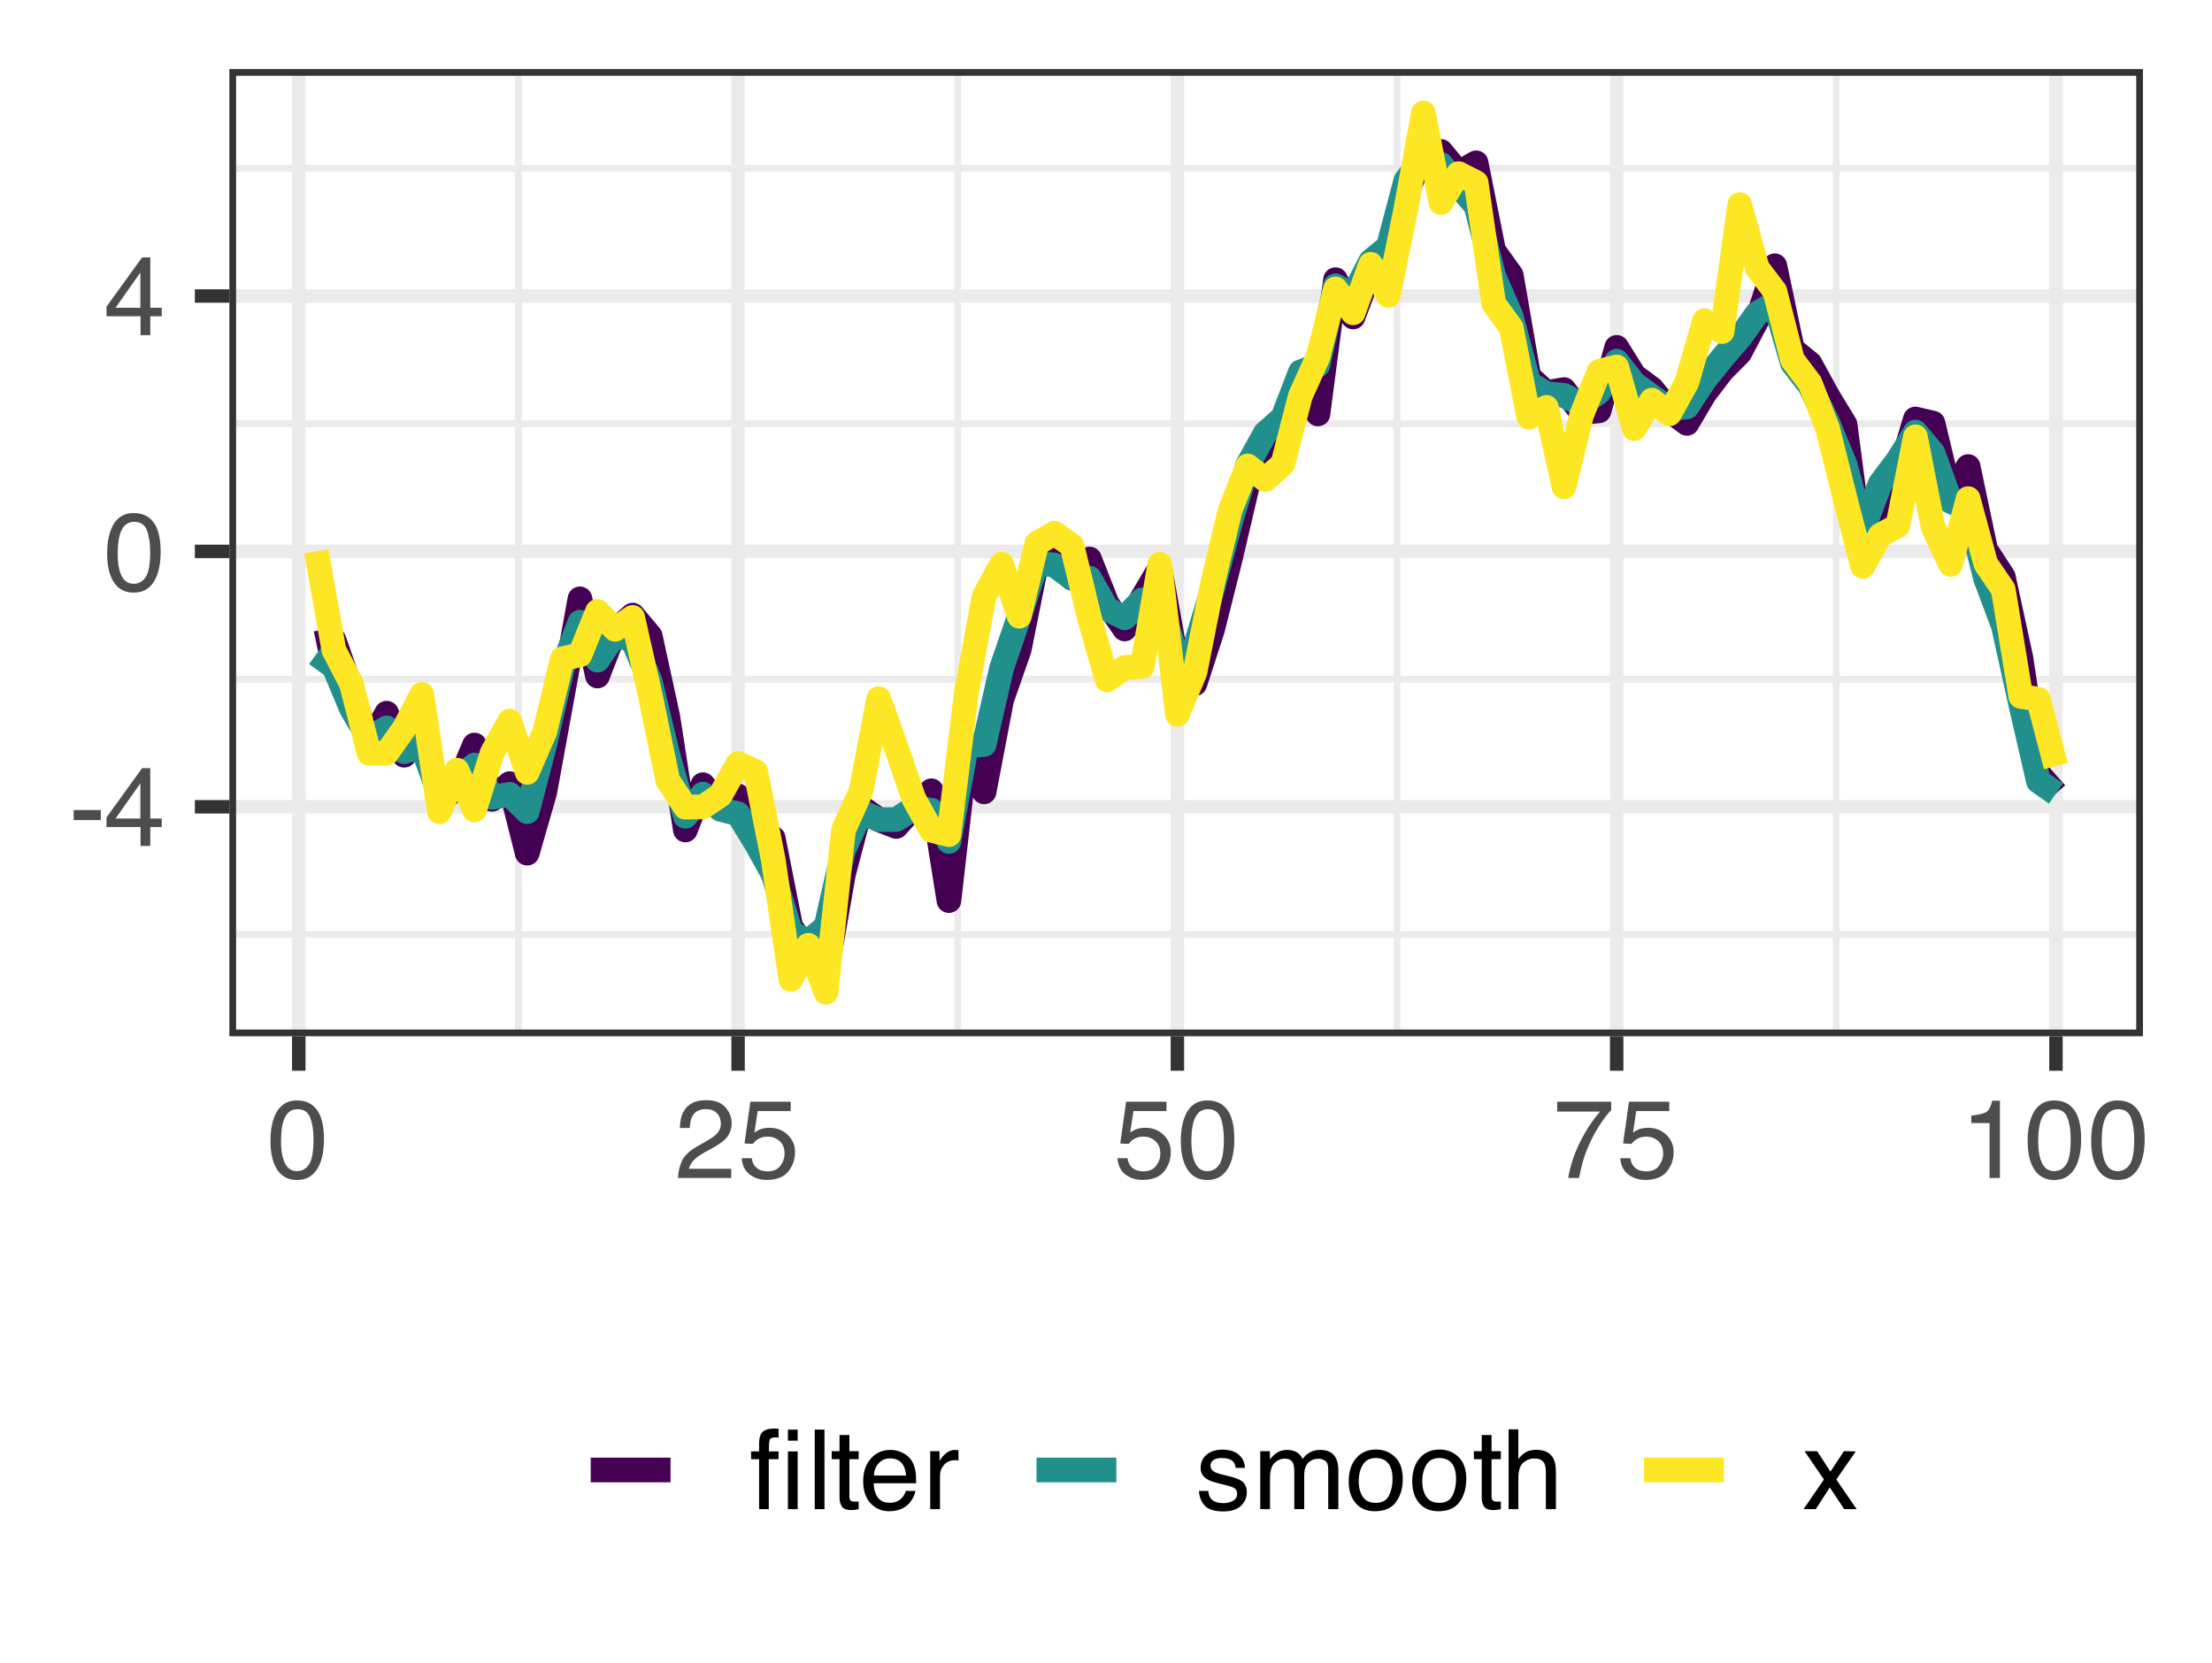
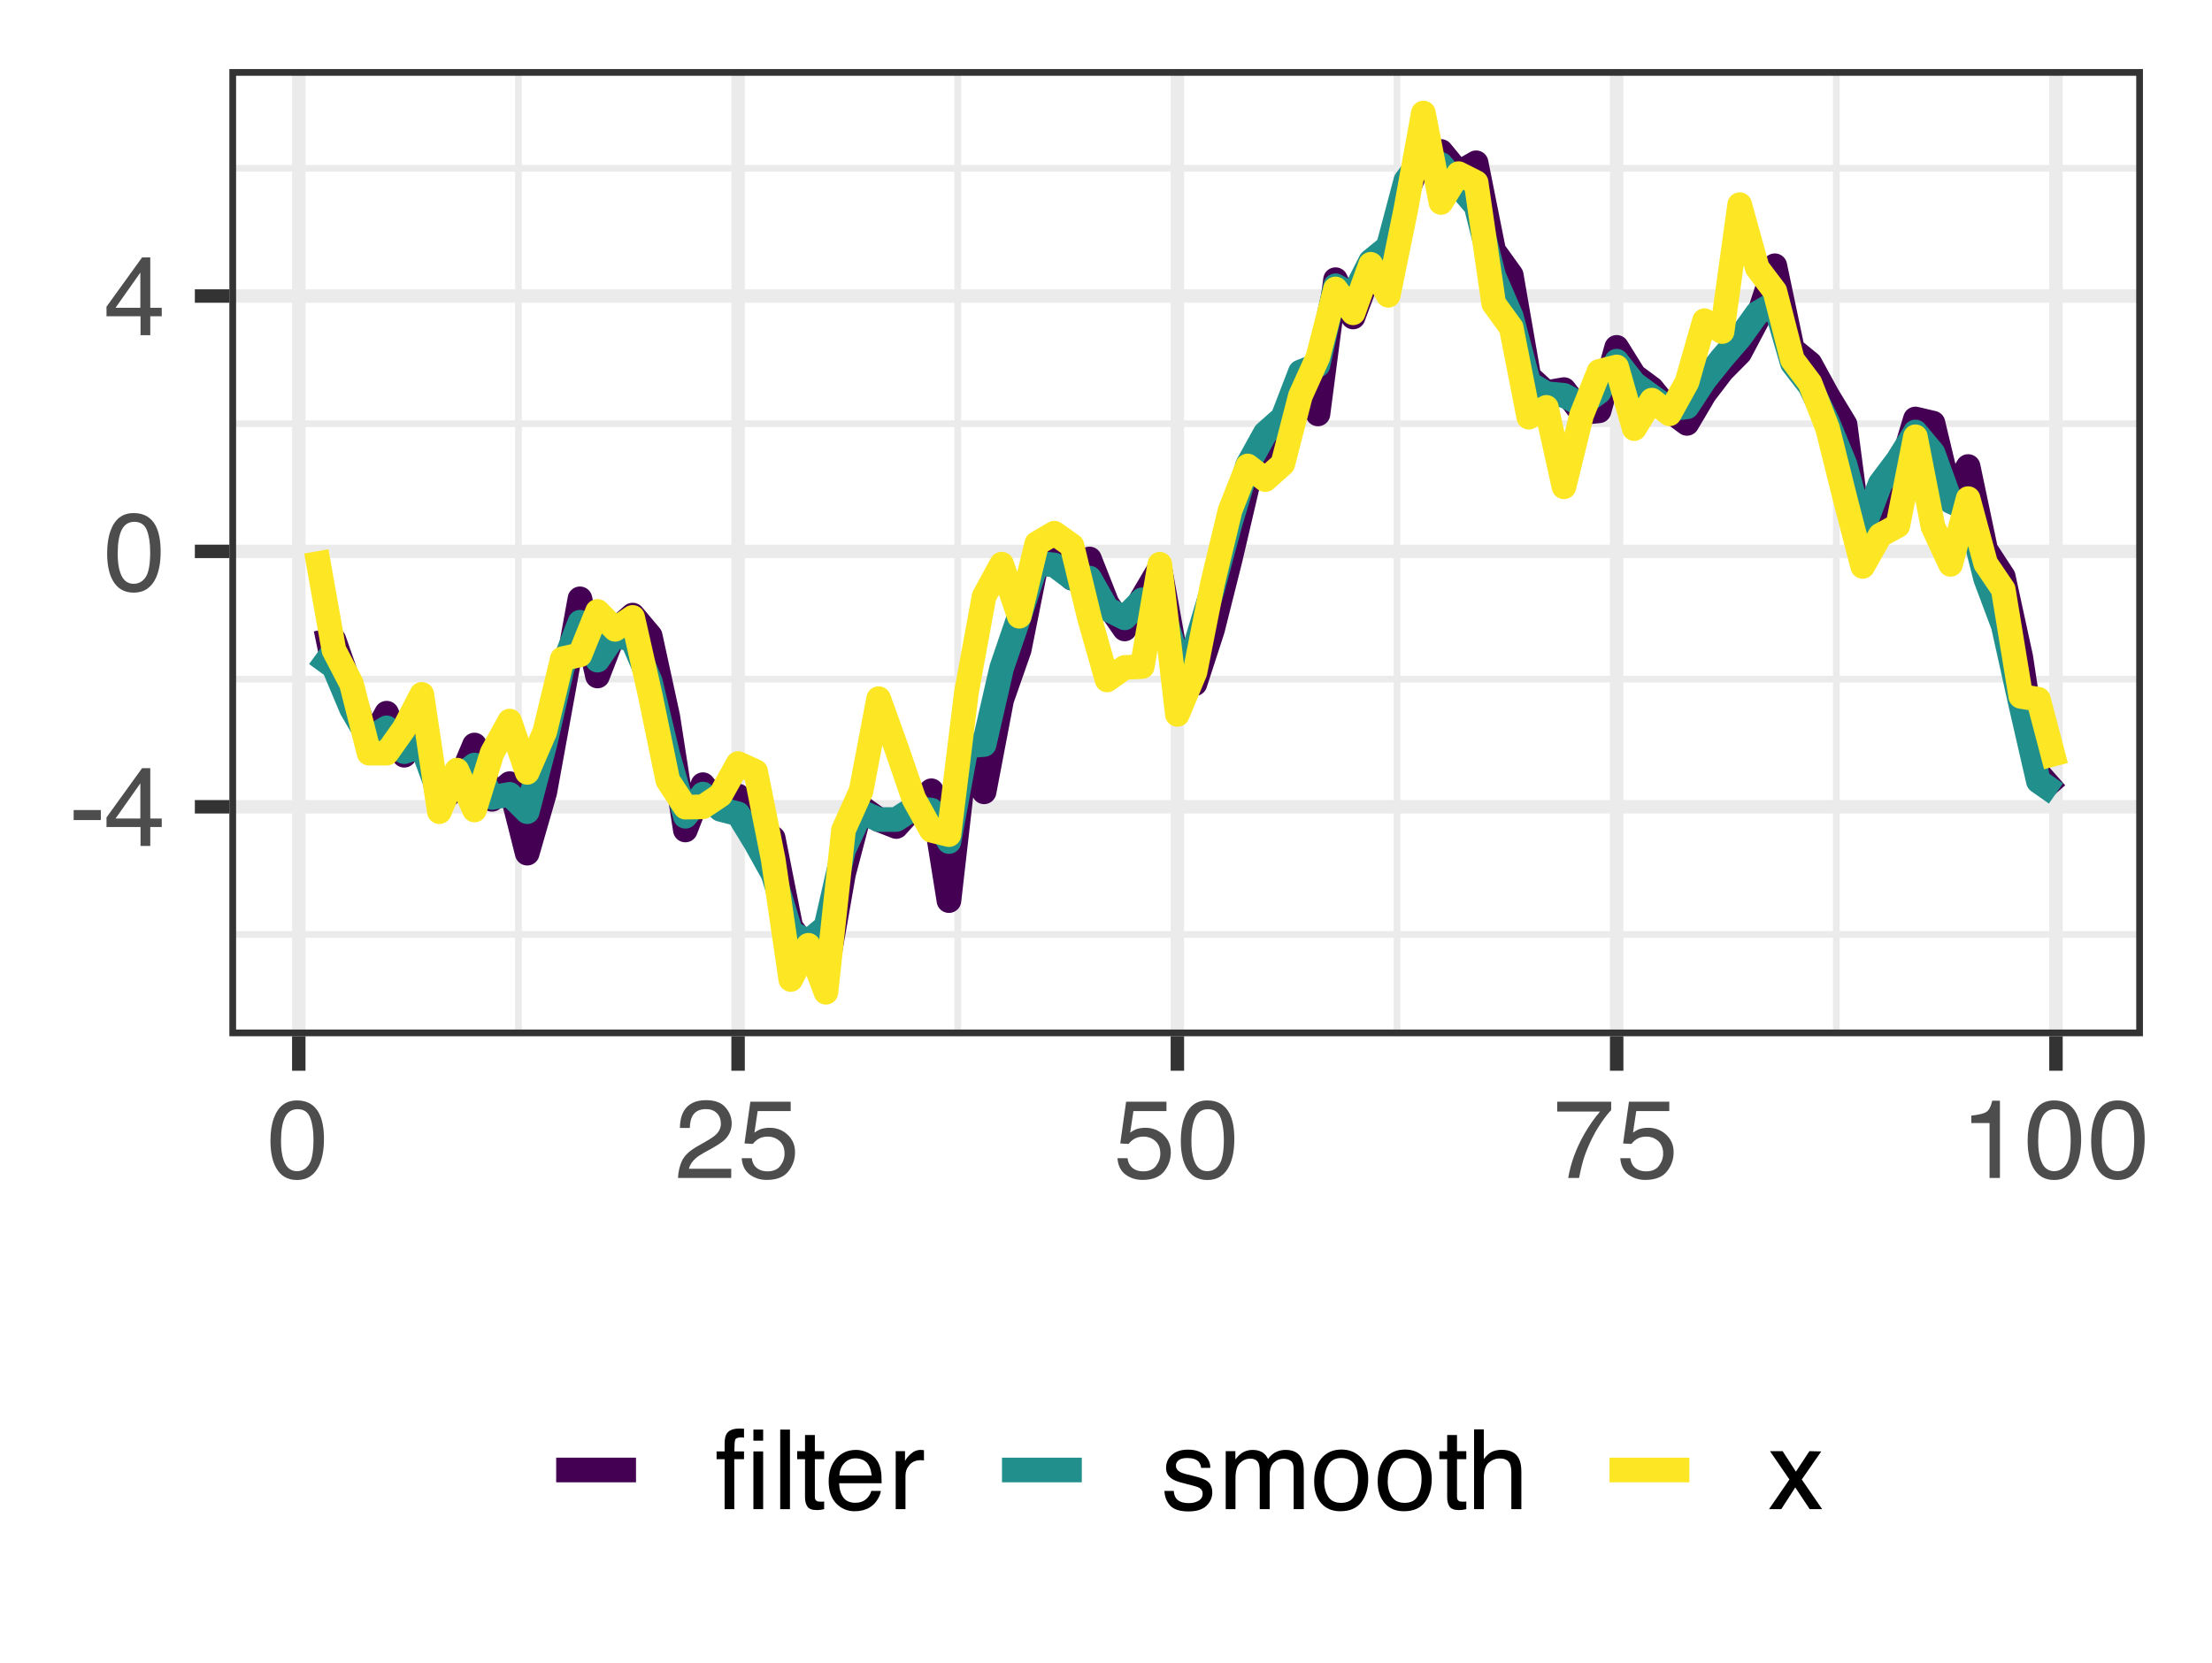
<svg xmlns="http://www.w3.org/2000/svg" xmlns:xlink="http://www.w3.org/1999/xlink" width="383" height="288" viewBox="0 0 383 288">
  <defs>
    <g>
      <g id="glyph-0-0">
        <path d="M 0.625 0 L 0.625 -13.781 L 11.547 -13.781 L 11.547 0 Z M 9.828 -1.719 L 9.828 -12.047 L 2.344 -12.047 L 2.344 -1.719 Z M 9.828 -1.719 " />
      </g>
      <g id="glyph-0-1">
        <path d="M 0.797 -6.219 L 5.5 -6.219 L 5.5 -4.484 L 0.797 -4.484 Z M 0.797 -6.219 " />
      </g>
      <g id="glyph-0-2">
        <path d="M 6.344 -4.75 L 6.344 -10.844 L 2.047 -4.75 Z M 6.375 0 L 6.375 -3.281 L 0.484 -3.281 L 0.484 -4.938 L 6.641 -13.469 L 8.062 -13.469 L 8.062 -4.75 L 10.047 -4.75 L 10.047 -3.281 L 8.062 -3.281 L 8.062 0 Z M 6.375 0 " />
      </g>
      <g id="glyph-0-3">
        <path d="M 5.188 -13.422 C 6.926 -13.422 8.188 -12.707 8.969 -11.281 C 9.562 -10.176 9.859 -8.66 9.859 -6.734 C 9.859 -4.91 9.586 -3.398 9.047 -2.203 C 8.254 -0.492 6.969 0.359 5.188 0.359 C 3.57 0.359 2.367 -0.336 1.578 -1.734 C 0.922 -2.898 0.594 -4.469 0.594 -6.438 C 0.594 -7.969 0.789 -9.281 1.188 -10.375 C 1.926 -12.406 3.258 -13.422 5.188 -13.422 Z M 5.172 -1.172 C 6.047 -1.172 6.742 -1.555 7.266 -2.328 C 7.785 -3.109 8.047 -4.555 8.047 -6.672 C 8.047 -8.191 7.859 -9.441 7.484 -10.422 C 7.109 -11.41 6.379 -11.906 5.297 -11.906 C 4.305 -11.906 3.578 -11.438 3.109 -10.5 C 2.648 -9.57 2.422 -8.195 2.422 -6.375 C 2.422 -5.008 2.57 -3.91 2.875 -3.078 C 3.32 -1.805 4.086 -1.172 5.172 -1.172 Z M 5.172 -1.172 " />
      </g>
      <g id="glyph-0-4">
        <path d="M 0.594 0 C 0.656 -1.156 0.895 -2.16 1.312 -3.016 C 1.727 -3.867 2.539 -4.648 3.75 -5.359 L 5.547 -6.391 C 6.359 -6.859 6.926 -7.258 7.25 -7.594 C 7.758 -8.113 8.016 -8.707 8.016 -9.375 C 8.016 -10.156 7.781 -10.773 7.312 -11.234 C 6.844 -11.691 6.219 -11.922 5.438 -11.922 C 4.281 -11.922 3.477 -11.484 3.031 -10.609 C 2.801 -10.141 2.672 -9.488 2.641 -8.656 L 0.922 -8.656 C 0.941 -9.832 1.16 -10.789 1.578 -11.531 C 2.305 -12.82 3.598 -13.469 5.453 -13.469 C 6.984 -13.469 8.102 -13.051 8.812 -12.219 C 9.531 -11.395 9.891 -10.473 9.891 -9.453 C 9.891 -8.379 9.508 -7.457 8.75 -6.688 C 8.312 -6.25 7.523 -5.711 6.391 -5.078 L 5.109 -4.375 C 4.492 -4.031 4.016 -3.707 3.672 -3.406 C 3.047 -2.863 2.648 -2.258 2.484 -1.594 L 9.812 -1.594 L 9.812 0 Z M 0.594 0 " />
      </g>
      <g id="glyph-0-5">
        <path d="M 2.375 -3.422 C 2.488 -2.461 2.938 -1.797 3.719 -1.422 C 4.113 -1.234 4.57 -1.141 5.094 -1.141 C 6.094 -1.141 6.832 -1.457 7.312 -2.094 C 7.801 -2.738 8.047 -3.445 8.047 -4.219 C 8.047 -5.156 7.758 -5.879 7.188 -6.391 C 6.613 -6.898 5.926 -7.156 5.125 -7.156 C 4.539 -7.156 4.039 -7.039 3.625 -6.812 C 3.219 -6.594 2.863 -6.285 2.562 -5.891 L 1.109 -5.969 L 2.125 -13.203 L 9.109 -13.203 L 9.109 -11.578 L 3.391 -11.578 L 2.828 -7.844 C 3.141 -8.07 3.438 -8.25 3.719 -8.375 C 4.219 -8.582 4.797 -8.688 5.453 -8.688 C 6.68 -8.688 7.723 -8.285 8.578 -7.484 C 9.43 -6.691 9.859 -5.688 9.859 -4.469 C 9.859 -3.195 9.469 -2.078 8.688 -1.109 C 7.906 -0.141 6.656 0.344 4.938 0.344 C 3.844 0.344 2.875 0.035 2.031 -0.578 C 1.188 -1.203 0.719 -2.148 0.625 -3.422 Z M 2.375 -3.422 " />
      </g>
      <g id="glyph-0-6">
        <path d="M 10.047 -13.203 L 10.047 -11.734 C 9.609 -11.316 9.031 -10.586 8.312 -9.547 C 7.602 -8.504 6.973 -7.383 6.422 -6.188 C 5.879 -5.02 5.469 -3.953 5.188 -2.984 C 5 -2.367 4.766 -1.375 4.484 0 L 2.609 0 C 3.035 -2.562 3.973 -5.113 5.422 -7.656 C 6.285 -9.145 7.188 -10.426 8.125 -11.5 L 0.703 -11.5 L 0.703 -13.203 Z M 10.047 -13.203 " />
      </g>
      <g id="glyph-0-7">
        <path d="M 1.844 -9.5 L 1.844 -10.797 C 3.062 -10.922 3.91 -11.117 4.391 -11.391 C 4.867 -11.672 5.227 -12.332 5.469 -13.375 L 6.797 -13.375 L 6.797 0 L 5 0 L 5 -9.5 Z M 1.844 -9.5 " />
      </g>
      <g id="glyph-0-8">
        <path d="M 1.656 -11.578 C 1.688 -12.273 1.812 -12.785 2.031 -13.109 C 2.414 -13.68 3.172 -13.969 4.297 -13.969 C 4.41 -13.969 4.52 -13.961 4.625 -13.953 C 4.738 -13.953 4.867 -13.945 5.016 -13.938 L 5.016 -12.391 C 4.836 -12.41 4.707 -12.422 4.625 -12.422 C 4.551 -12.422 4.484 -12.422 4.422 -12.422 C 3.898 -12.422 3.586 -12.285 3.484 -12.016 C 3.391 -11.754 3.344 -11.082 3.344 -10 L 5.016 -10 L 5.016 -8.656 L 3.328 -8.656 L 3.328 0 L 1.656 0 L 1.656 -8.656 L 0.266 -8.656 L 0.266 -10 L 1.656 -10 Z M 6.641 -11.859 L 6.641 -13.781 L 8.328 -13.781 L 8.328 -11.859 Z M 6.641 -10 L 8.328 -10 L 8.328 0 L 6.641 0 Z M 6.641 -10 " />
      </g>
      <g id="glyph-0-9">
        <path d="M 1.281 -13.781 L 2.969 -13.781 L 2.969 0 L 1.281 0 Z M 1.281 -13.781 " />
      </g>
      <g id="glyph-0-10">
        <path d="M 1.578 -12.844 L 3.281 -12.844 L 3.281 -10.047 L 4.891 -10.047 L 4.891 -8.656 L 3.281 -8.656 L 3.281 -2.109 C 3.281 -1.754 3.398 -1.52 3.641 -1.406 C 3.766 -1.332 3.984 -1.297 4.297 -1.297 C 4.379 -1.297 4.469 -1.297 4.562 -1.297 C 4.656 -1.305 4.766 -1.316 4.891 -1.328 L 4.891 0 C 4.691 0.051 4.488 0.086 4.281 0.109 C 4.07 0.141 3.844 0.156 3.594 0.156 C 2.812 0.156 2.281 -0.039 2 -0.438 C 1.719 -0.844 1.578 -1.367 1.578 -2.016 L 1.578 -8.656 L 0.219 -8.656 L 0.219 -10.047 L 1.578 -10.047 Z M 1.578 -12.844 " />
      </g>
      <g id="glyph-0-11">
        <path d="M 5.422 -10.266 C 6.129 -10.266 6.816 -10.098 7.484 -9.766 C 8.16 -9.43 8.672 -9 9.016 -8.469 C 9.359 -7.957 9.586 -7.363 9.703 -6.688 C 9.797 -6.227 9.844 -5.492 9.844 -4.484 L 2.484 -4.484 C 2.516 -3.461 2.754 -2.645 3.203 -2.031 C 3.648 -1.414 4.348 -1.109 5.297 -1.109 C 6.18 -1.109 6.883 -1.398 7.406 -1.984 C 7.707 -2.316 7.922 -2.707 8.047 -3.156 L 9.703 -3.156 C 9.66 -2.781 9.516 -2.363 9.266 -1.906 C 9.016 -1.457 8.738 -1.094 8.438 -0.812 C 7.926 -0.312 7.289 0.023 6.531 0.203 C 6.125 0.305 5.664 0.359 5.156 0.359 C 3.906 0.359 2.844 -0.094 1.969 -1 C 1.102 -1.914 0.672 -3.191 0.672 -4.828 C 0.672 -6.441 1.109 -7.75 1.984 -8.75 C 2.859 -9.758 4.004 -10.266 5.422 -10.266 Z M 8.109 -5.828 C 8.035 -6.555 7.875 -7.141 7.625 -7.578 C 7.164 -8.391 6.395 -8.797 5.312 -8.797 C 4.539 -8.797 3.891 -8.516 3.359 -7.953 C 2.836 -7.391 2.562 -6.68 2.531 -5.828 Z M 5.266 -10.281 Z M 5.266 -10.281 " />
      </g>
      <g id="glyph-0-12">
        <path d="M 1.281 -10.047 L 2.891 -10.047 L 2.891 -8.312 C 3.016 -8.645 3.332 -9.051 3.844 -9.531 C 4.363 -10.02 4.957 -10.266 5.625 -10.266 C 5.656 -10.266 5.707 -10.258 5.781 -10.25 C 5.852 -10.25 5.984 -10.238 6.172 -10.219 L 6.172 -8.438 C 6.066 -8.457 5.973 -8.469 5.891 -8.469 C 5.805 -8.477 5.711 -8.484 5.609 -8.484 C 4.766 -8.484 4.113 -8.207 3.656 -7.656 C 3.195 -7.113 2.969 -6.488 2.969 -5.781 L 2.969 0 L 1.281 0 Z M 1.281 -10.047 " />
      </g>
      <g id="glyph-0-13">
        <path d="M 2.234 -3.156 C 2.285 -2.594 2.426 -2.16 2.656 -1.859 C 3.082 -1.316 3.82 -1.047 4.875 -1.047 C 5.5 -1.047 6.047 -1.18 6.516 -1.453 C 6.992 -1.723 7.234 -2.141 7.234 -2.703 C 7.234 -3.141 7.047 -3.469 6.672 -3.688 C 6.422 -3.832 5.938 -3.992 5.219 -4.172 L 3.875 -4.516 C 3.02 -4.723 2.391 -4.957 1.984 -5.219 C 1.266 -5.676 0.906 -6.305 0.906 -7.109 C 0.906 -8.066 1.242 -8.836 1.922 -9.422 C 2.609 -10.016 3.531 -10.312 4.688 -10.312 C 6.195 -10.312 7.285 -9.863 7.953 -8.969 C 8.379 -8.406 8.582 -7.801 8.562 -7.156 L 6.969 -7.156 C 6.938 -7.531 6.805 -7.875 6.578 -8.188 C 6.18 -8.633 5.508 -8.859 4.562 -8.859 C 3.914 -8.859 3.426 -8.734 3.094 -8.484 C 2.77 -8.242 2.609 -7.926 2.609 -7.531 C 2.609 -7.094 2.828 -6.742 3.266 -6.484 C 3.516 -6.328 3.883 -6.188 4.375 -6.062 L 5.484 -5.797 C 6.691 -5.504 7.504 -5.219 7.922 -4.938 C 8.578 -4.508 8.906 -3.832 8.906 -2.906 C 8.906 -2.008 8.566 -1.234 7.891 -0.578 C 7.211 0.066 6.18 0.391 4.797 0.391 C 3.297 0.391 2.234 0.051 1.609 -0.625 C 0.992 -1.312 0.664 -2.156 0.625 -3.156 Z M 4.734 -10.281 Z M 4.734 -10.281 " />
      </g>
      <g id="glyph-0-14">
        <path d="M 1.234 -10.047 L 2.906 -10.047 L 2.906 -8.609 C 3.301 -9.109 3.664 -9.473 4 -9.703 C 4.551 -10.078 5.18 -10.266 5.891 -10.266 C 6.691 -10.266 7.332 -10.066 7.812 -9.672 C 8.094 -9.453 8.344 -9.125 8.562 -8.688 C 8.938 -9.219 9.379 -9.613 9.891 -9.875 C 10.398 -10.133 10.969 -10.266 11.594 -10.266 C 12.945 -10.266 13.867 -9.773 14.359 -8.797 C 14.617 -8.273 14.75 -7.57 14.75 -6.688 L 14.75 0 L 13 0 L 13 -6.969 C 13 -7.645 12.832 -8.109 12.5 -8.359 C 12.164 -8.609 11.754 -8.734 11.266 -8.734 C 10.609 -8.734 10.039 -8.508 9.562 -8.062 C 9.082 -7.613 8.844 -6.875 8.844 -5.844 L 8.844 0 L 7.125 0 L 7.125 -6.547 C 7.125 -7.234 7.039 -7.734 6.875 -8.047 C 6.625 -8.516 6.148 -8.75 5.453 -8.75 C 4.805 -8.75 4.223 -8.5 3.703 -8 C 3.18 -7.508 2.922 -6.617 2.922 -5.328 L 2.922 0 L 1.234 0 Z M 1.234 -10.047 " />
      </g>
      <g id="glyph-0-15">
        <path d="M 5.219 -1.094 C 6.344 -1.094 7.109 -1.516 7.516 -2.359 C 7.93 -3.203 8.141 -4.145 8.141 -5.188 C 8.141 -6.125 7.992 -6.883 7.703 -7.469 C 7.223 -8.395 6.398 -8.859 5.234 -8.859 C 4.203 -8.859 3.453 -8.461 2.984 -7.672 C 2.516 -6.891 2.281 -5.941 2.281 -4.828 C 2.281 -3.754 2.516 -2.863 2.984 -2.156 C 3.453 -1.445 4.195 -1.094 5.219 -1.094 Z M 5.281 -10.328 C 6.582 -10.328 7.676 -9.895 8.562 -9.031 C 9.457 -8.176 9.906 -6.91 9.906 -5.234 C 9.906 -3.609 9.508 -2.27 8.719 -1.219 C 7.938 -0.164 6.719 0.359 5.062 0.359 C 3.676 0.359 2.578 -0.102 1.766 -1.031 C 0.953 -1.969 0.547 -3.223 0.547 -4.797 C 0.547 -6.484 0.973 -7.828 1.828 -8.828 C 2.691 -9.828 3.844 -10.328 5.281 -10.328 Z M 5.234 -10.281 Z M 5.234 -10.281 " />
      </g>
      <g id="glyph-0-16">
        <path d="M 1.234 -13.828 L 2.922 -13.828 L 2.922 -8.688 C 3.328 -9.188 3.688 -9.539 4 -9.75 C 4.539 -10.102 5.219 -10.281 6.031 -10.281 C 7.488 -10.281 8.477 -9.77 9 -8.75 C 9.281 -8.195 9.422 -7.426 9.422 -6.438 L 9.422 0 L 7.688 0 L 7.688 -6.328 C 7.688 -7.066 7.594 -7.609 7.406 -7.953 C 7.102 -8.504 6.531 -8.781 5.688 -8.781 C 4.977 -8.781 4.336 -8.535 3.766 -8.047 C 3.203 -7.566 2.922 -6.66 2.922 -5.328 L 2.922 0 L 1.234 0 Z M 1.234 -13.828 " />
      </g>
      <g id="glyph-0-17">
        <path d="M 0.281 -10.047 L 2.469 -10.047 L 4.766 -6.5 L 7.109 -10.047 L 9.156 -10 L 5.781 -5.141 L 9.312 0 L 7.156 0 L 4.656 -3.766 L 2.234 0 L 0.109 0 L 3.641 -5.141 Z M 0.281 -10.047 " />
      </g>
    </g>
    <clipPath id="clip-0">
      <path clip-rule="nonzero" d="M 39.715 11.957 L 371.043 11.957 L 371.043 179.465 L 39.715 179.465 Z M 39.715 11.957 " />
    </clipPath>
    <clipPath id="clip-1">
      <path clip-rule="nonzero" d="M 39.715 161 L 371.043 161 L 371.043 163 L 39.715 163 Z M 39.715 161 " />
    </clipPath>
    <clipPath id="clip-2">
      <path clip-rule="nonzero" d="M 39.715 117 L 371.043 117 L 371.043 119 L 39.715 119 Z M 39.715 117 " />
    </clipPath>
    <clipPath id="clip-3">
      <path clip-rule="nonzero" d="M 39.715 72 L 371.043 72 L 371.043 74 L 39.715 74 Z M 39.715 72 " />
    </clipPath>
    <clipPath id="clip-4">
      <path clip-rule="nonzero" d="M 39.715 28 L 371.043 28 L 371.043 30 L 39.715 30 Z M 39.715 28 " />
    </clipPath>
    <clipPath id="clip-5">
      <path clip-rule="nonzero" d="M 89 11.957 L 91 11.957 L 91 179.465 L 89 179.465 Z M 89 11.957 " />
    </clipPath>
    <clipPath id="clip-6">
      <path clip-rule="nonzero" d="M 165 11.957 L 167 11.957 L 167 179.465 L 165 179.465 Z M 165 11.957 " />
    </clipPath>
    <clipPath id="clip-7">
      <path clip-rule="nonzero" d="M 241 11.957 L 243 11.957 L 243 179.465 L 241 179.465 Z M 241 11.957 " />
    </clipPath>
    <clipPath id="clip-8">
      <path clip-rule="nonzero" d="M 317 11.957 L 319 11.957 L 319 179.465 L 317 179.465 Z M 317 11.957 " />
    </clipPath>
    <clipPath id="clip-9">
      <path clip-rule="nonzero" d="M 39.715 138 L 371.043 138 L 371.043 141 L 39.715 141 Z M 39.715 138 " />
    </clipPath>
    <clipPath id="clip-10">
      <path clip-rule="nonzero" d="M 39.715 94 L 371.043 94 L 371.043 97 L 39.715 97 Z M 39.715 94 " />
    </clipPath>
    <clipPath id="clip-11">
      <path clip-rule="nonzero" d="M 39.715 50 L 371.043 50 L 371.043 53 L 39.715 53 Z M 39.715 50 " />
    </clipPath>
    <clipPath id="clip-12">
      <path clip-rule="nonzero" d="M 50 11.957 L 53 11.957 L 53 179.465 L 50 179.465 Z M 50 11.957 " />
    </clipPath>
    <clipPath id="clip-13">
      <path clip-rule="nonzero" d="M 126 11.957 L 129 11.957 L 129 179.465 L 126 179.465 Z M 126 11.957 " />
    </clipPath>
    <clipPath id="clip-14">
      <path clip-rule="nonzero" d="M 202 11.957 L 206 11.957 L 206 179.465 L 202 179.465 Z M 202 11.957 " />
    </clipPath>
    <clipPath id="clip-15">
      <path clip-rule="nonzero" d="M 278 11.957 L 282 11.957 L 282 179.465 L 278 179.465 Z M 278 11.957 " />
    </clipPath>
    <clipPath id="clip-16">
      <path clip-rule="nonzero" d="M 354 11.957 L 358 11.957 L 358 179.465 L 354 179.465 Z M 354 11.957 " />
    </clipPath>
    <clipPath id="clip-17">
      <path clip-rule="nonzero" d="M 39.715 11.957 L 371.043 11.957 L 371.043 179.465 L 39.715 179.465 Z M 39.715 11.957 " />
    </clipPath>
  </defs>
  <rect x="-38.3" y="-28.8" width="459.6" height="345.6" fill="rgb(100%, 100%, 100%)" fill-opacity="1" />
  <rect x="-38.3" y="-28.8" width="459.6" height="345.6" fill="rgb(100%, 100%, 100%)" fill-opacity="1" />
  <path fill="none" stroke-width="2.328" stroke-linecap="round" stroke-linejoin="round" stroke="rgb(100%, 100%, 100%)" stroke-opacity="1" stroke-miterlimit="10" d="M 0 288 L 383 288 L 383 0 L 0 0 Z M 0 288 " />
  <g clip-path="url(#clip-0)">
    <path fill-rule="nonzero" fill="rgb(100%, 100%, 100%)" fill-opacity="1" d="M 39.715 179.465 L 371.043 179.465 L 371.043 11.957 L 39.715 11.957 Z M 39.715 179.465 " />
  </g>
  <g clip-path="url(#clip-1)">
    <path fill="none" stroke-width="1.164" stroke-linecap="butt" stroke-linejoin="round" stroke="rgb(92.157%, 92.157%, 92.157%)" stroke-opacity="1" stroke-miterlimit="10" d="M 39.715 161.844 L 371.043 161.844 " />
  </g>
  <g clip-path="url(#clip-2)">
    <path fill="none" stroke-width="1.164" stroke-linecap="butt" stroke-linejoin="round" stroke="rgb(92.157%, 92.157%, 92.157%)" stroke-opacity="1" stroke-miterlimit="10" d="M 39.715 117.613 L 371.043 117.613 " />
  </g>
  <g clip-path="url(#clip-3)">
    <path fill="none" stroke-width="1.164" stroke-linecap="butt" stroke-linejoin="round" stroke="rgb(92.157%, 92.157%, 92.157%)" stroke-opacity="1" stroke-miterlimit="10" d="M 39.715 73.383 L 371.043 73.383 " />
  </g>
  <g clip-path="url(#clip-4)">
    <path fill="none" stroke-width="1.164" stroke-linecap="butt" stroke-linejoin="round" stroke="rgb(92.157%, 92.157%, 92.157%)" stroke-opacity="1" stroke-miterlimit="10" d="M 39.715 29.152 L 371.043 29.152 " />
  </g>
  <g clip-path="url(#clip-5)">
    <path fill="none" stroke-width="1.164" stroke-linecap="butt" stroke-linejoin="round" stroke="rgb(92.157%, 92.157%, 92.157%)" stroke-opacity="1" stroke-miterlimit="10" d="M 89.766 179.465 L 89.766 11.957 " />
  </g>
  <g clip-path="url(#clip-6)">
    <path fill="none" stroke-width="1.164" stroke-linecap="butt" stroke-linejoin="round" stroke="rgb(92.157%, 92.157%, 92.157%)" stroke-opacity="1" stroke-miterlimit="10" d="M 165.828 179.465 L 165.828 11.957 " />
  </g>
  <g clip-path="url(#clip-7)">
    <path fill="none" stroke-width="1.164" stroke-linecap="butt" stroke-linejoin="round" stroke="rgb(92.157%, 92.157%, 92.157%)" stroke-opacity="1" stroke-miterlimit="10" d="M 241.891 179.465 L 241.891 11.957 " />
  </g>
  <g clip-path="url(#clip-8)">
    <path fill="none" stroke-width="1.164" stroke-linecap="butt" stroke-linejoin="round" stroke="rgb(92.157%, 92.157%, 92.157%)" stroke-opacity="1" stroke-miterlimit="10" d="M 317.953 179.465 L 317.953 11.957 " />
  </g>
  <g clip-path="url(#clip-9)">
    <path fill="none" stroke-width="2.328" stroke-linecap="butt" stroke-linejoin="round" stroke="rgb(92.157%, 92.157%, 92.157%)" stroke-opacity="1" stroke-miterlimit="10" d="M 39.715 139.727 L 371.043 139.727 " />
  </g>
  <g clip-path="url(#clip-10)">
    <path fill="none" stroke-width="2.328" stroke-linecap="butt" stroke-linejoin="round" stroke="rgb(92.157%, 92.157%, 92.157%)" stroke-opacity="1" stroke-miterlimit="10" d="M 39.715 95.496 L 371.043 95.496 " />
  </g>
  <g clip-path="url(#clip-11)">
    <path fill="none" stroke-width="2.328" stroke-linecap="butt" stroke-linejoin="round" stroke="rgb(92.157%, 92.157%, 92.157%)" stroke-opacity="1" stroke-miterlimit="10" d="M 39.715 51.27 L 371.043 51.27 " />
  </g>
  <g clip-path="url(#clip-12)">
    <path fill="none" stroke-width="2.328" stroke-linecap="butt" stroke-linejoin="round" stroke="rgb(92.157%, 92.157%, 92.157%)" stroke-opacity="1" stroke-miterlimit="10" d="M 51.734 179.465 L 51.734 11.957 " />
  </g>
  <g clip-path="url(#clip-13)">
    <path fill="none" stroke-width="2.328" stroke-linecap="butt" stroke-linejoin="round" stroke="rgb(92.157%, 92.157%, 92.157%)" stroke-opacity="1" stroke-miterlimit="10" d="M 127.797 179.465 L 127.797 11.957 " />
  </g>
  <g clip-path="url(#clip-14)">
    <path fill="none" stroke-width="2.328" stroke-linecap="butt" stroke-linejoin="round" stroke="rgb(92.157%, 92.157%, 92.157%)" stroke-opacity="1" stroke-miterlimit="10" d="M 203.859 179.465 L 203.859 11.957 " />
  </g>
  <g clip-path="url(#clip-15)">
    <path fill="none" stroke-width="2.328" stroke-linecap="butt" stroke-linejoin="round" stroke="rgb(92.157%, 92.157%, 92.157%)" stroke-opacity="1" stroke-miterlimit="10" d="M 279.922 179.465 L 279.922 11.957 " />
  </g>
  <g clip-path="url(#clip-16)">
    <path fill="none" stroke-width="2.328" stroke-linecap="butt" stroke-linejoin="round" stroke="rgb(92.157%, 92.157%, 92.157%)" stroke-opacity="1" stroke-miterlimit="10" d="M 355.984 179.465 L 355.984 11.957 " />
  </g>
  <path fill="none" stroke-width="4.268" stroke-linecap="butt" stroke-linejoin="round" stroke="rgb(26.667%, 0.392%, 32.941%)" stroke-opacity="1" stroke-miterlimit="10" d="M 54.773 111.441 L 57.816 110.812 L 60.859 119.504 L 63.902 129.121 L 66.945 123.516 L 69.988 130.801 L 73.031 124.078 L 76.074 139.027 L 79.117 136.25 L 82.156 129.027 L 85.199 138.434 L 88.242 135.719 L 91.285 147.762 L 94.328 137.191 L 97.371 120.461 L 100.414 103.711 L 103.457 117.078 L 106.5 109.238 L 109.539 106.527 L 112.582 110.145 L 115.625 124.109 L 118.668 143.746 L 121.711 135.898 L 124.754 139.695 L 127.797 137.859 L 130.84 142.566 L 133.879 145.16 L 136.922 160.531 L 139.965 164.652 L 143.008 168.715 L 146.051 151.344 L 149.094 139.785 L 152.137 141.949 L 155.18 143.141 L 158.223 139.758 L 161.262 136.949 L 164.305 155.977 L 167.348 129.34 L 170.391 137.137 L 173.434 121.184 L 176.477 112.496 L 179.52 97.309 L 182.562 96.445 L 185.602 100.133 L 188.645 96.809 L 191.688 104.539 L 194.73 108.93 L 197.773 103.562 L 200.816 98.402 L 203.859 115.301 L 206.902 118.406 L 209.945 109.031 L 212.984 96.938 L 216.027 83.934 L 219.07 76.699 L 222.113 77.234 L 225.156 65.176 L 228.199 71.691 L 231.242 48.434 L 234.285 54.898 L 237.328 46.77 L 240.367 49.844 L 243.41 33.824 L 246.453 26.406 L 249.496 26.23 L 252.539 29.934 L 255.582 28.191 L 258.625 43.426 L 261.668 47.668 L 264.707 65.23 L 267.75 68.004 L 270.793 67.473 L 273.836 71.457 L 276.879 71.148 L 279.922 60.16 L 282.965 65.055 L 286.008 67.316 L 289.051 71.078 L 292.09 73.328 L 295.133 68.176 L 298.176 64.195 L 301.219 61.121 L 304.262 55.363 L 307.305 46.027 L 310.348 60.473 L 313.391 62.961 L 316.434 68.527 L 319.473 73.535 L 322.516 96.727 L 325.559 86.246 L 328.602 82.73 L 331.645 72.562 L 334.688 73.277 L 337.73 85.992 L 340.773 80.797 L 343.812 95.207 L 346.855 99.863 L 349.898 113.863 L 352.941 133.984 L 355.984 137.422 " />
  <path fill="none" stroke-width="4.268" stroke-linecap="butt" stroke-linejoin="round" stroke="rgb(12.941%, 56.471%, 54.902%)" stroke-opacity="1" stroke-miterlimit="10" d="M 54.773 113.285 L 57.816 115.5 L 60.859 122.742 L 63.902 127.949 L 66.945 126.062 L 69.988 130.18 L 73.031 129.176 L 76.074 137.422 L 79.117 134.816 L 82.156 132.496 L 85.199 138.105 L 88.242 137.574 L 91.285 140.574 L 94.328 128.949 L 97.371 115.613 L 100.414 107.766 L 103.457 114.328 L 106.5 109.875 L 109.539 110.906 L 112.582 117.996 L 115.625 130.703 L 118.668 141.371 L 121.711 137.531 L 124.754 140.172 L 127.797 140.949 L 130.84 145.941 L 133.879 151.402 L 136.922 161.5 L 139.965 163.07 L 143.008 160.512 L 146.051 147.242 L 149.094 140.609 L 152.137 141.941 L 155.18 141.93 L 158.223 139.969 L 161.262 140.309 L 164.305 145.742 L 167.348 129.188 L 170.391 128.941 L 173.434 115.68 L 176.477 106.773 L 179.52 97.516 L 182.562 97.852 L 185.602 100.129 L 188.645 100.121 L 191.688 105.48 L 194.73 107 L 197.773 103.879 L 200.816 104.398 L 203.859 114.098 L 206.902 112.148 L 209.945 102.02 L 212.984 90.672 L 216.027 80.535 L 219.07 75.035 L 222.113 72.34 L 225.156 64.426 L 228.199 63.211 L 231.242 49.492 L 234.285 51.207 L 237.328 45.238 L 240.367 42.758 L 243.41 31.293 L 246.453 27.199 L 249.496 28.48 L 252.539 32.125 L 255.582 35.672 L 258.625 47.773 L 261.668 54.805 L 264.707 66.355 L 267.75 68.18 L 270.793 68.469 L 273.836 70.086 L 276.879 67.867 L 279.922 62.555 L 282.965 66.434 L 286.008 68.664 L 289.051 70.844 L 292.09 70.461 L 295.133 65.824 L 298.176 62.02 L 301.219 58.5 L 304.262 54.258 L 307.305 52.473 L 310.348 62.902 L 313.391 66.832 L 316.434 73.102 L 319.473 80.5 L 322.516 91.77 L 325.559 83.75 L 328.602 79.707 L 331.645 74.816 L 334.688 78.457 L 337.73 86.844 L 340.773 88.215 L 343.812 100.223 L 346.855 108.336 L 349.898 122.051 L 352.941 135.297 L 355.984 137.422 " />
  <path fill="none" stroke-width="4.268" stroke-linecap="butt" stroke-linejoin="round" stroke="rgb(99.216%, 90.588%, 14.51%)" stroke-opacity="1" stroke-miterlimit="10" d="M 54.773 95.496 L 57.816 112.586 L 60.859 118.43 L 63.902 130.445 L 66.945 130.445 L 69.988 126.145 L 73.031 120.258 L 76.074 140.574 L 79.117 133.383 L 82.156 140.285 L 85.199 130.426 L 88.242 124.883 L 91.285 133.766 L 94.328 126.727 L 97.371 114.09 L 100.414 113.414 L 103.457 105.891 L 106.5 108.988 L 109.539 106.926 L 112.582 120.391 L 115.625 135.152 L 118.668 139.789 L 121.711 139.738 L 124.754 137.699 L 127.797 132.242 L 130.84 133.617 L 133.879 148.852 L 136.922 169.637 L 139.965 163.715 L 143.008 171.852 L 146.051 143.746 L 149.094 136.973 L 152.137 121 L 155.18 129.461 L 158.223 138.316 L 161.262 143.797 L 164.305 144.547 L 167.348 119.816 L 170.391 103.281 L 173.434 97.707 L 176.477 106.727 L 179.52 94.129 L 182.562 92.34 L 185.602 94.496 L 188.645 107.059 L 191.688 117.762 L 194.73 115.594 L 197.773 115.445 L 200.816 97.719 L 203.859 123.73 L 206.902 116.414 L 209.945 101.059 L 212.984 88.395 L 216.027 80.699 L 219.07 83.066 L 222.113 80.352 L 225.156 68.559 L 228.199 61.828 L 231.242 50.039 L 234.285 54.176 L 237.328 45.773 L 240.367 51.148 L 243.41 36.273 L 246.453 19.57 L 249.496 35.066 L 252.539 30.07 L 255.582 31.613 L 258.625 52.559 L 261.668 56.758 L 264.707 72.25 L 267.75 70.551 L 270.793 84.312 L 273.836 71.914 L 276.879 64.324 L 279.922 63.551 L 282.965 74.227 L 286.008 69.301 L 289.051 71.672 L 292.09 66.18 L 295.133 55.535 L 298.176 57.426 L 301.219 35.441 L 304.262 46.41 L 307.305 50.43 L 310.348 62.301 L 313.391 66.336 L 316.434 74.172 L 319.473 86.367 L 322.516 98.098 L 325.559 92.688 L 328.602 91.039 L 331.645 75.648 L 334.688 91.203 L 337.73 97.746 L 340.773 86.355 L 343.812 97.602 L 346.855 102.086 L 349.898 120.609 L 352.941 121.102 L 355.984 132.684 " />
  <g clip-path="url(#clip-17)">
    <path fill="none" stroke-width="2.328" stroke-linecap="round" stroke-linejoin="round" stroke="rgb(20%, 20%, 20%)" stroke-opacity="1" stroke-miterlimit="10" d="M 39.715 179.465 L 371.043 179.465 L 371.043 11.957 L 39.715 11.957 Z M 39.715 179.465 " />
  </g>
  <g fill="rgb(30.196%, 30.196%, 30.196%)" fill-opacity="1">
    <use xlink:href="#glyph-0-1" x="11.957" y="146.511" />
    <use xlink:href="#glyph-0-2" x="17.957" y="146.511" />
  </g>
  <g fill="rgb(30.196%, 30.196%, 30.196%)" fill-opacity="1">
    <use xlink:href="#glyph-0-3" x="17.957" y="102.28" />
  </g>
  <g fill="rgb(30.196%, 30.196%, 30.196%)" fill-opacity="1">
    <use xlink:href="#glyph-0-2" x="17.957" y="58.054" />
  </g>
  <path fill="none" stroke-width="2.328" stroke-linecap="butt" stroke-linejoin="round" stroke="rgb(20%, 20%, 20%)" stroke-opacity="1" stroke-miterlimit="10" d="M 33.738 139.727 L 39.715 139.727 " />
  <path fill="none" stroke-width="2.328" stroke-linecap="butt" stroke-linejoin="round" stroke="rgb(20%, 20%, 20%)" stroke-opacity="1" stroke-miterlimit="10" d="M 33.738 95.496 L 39.715 95.496 " />
  <path fill="none" stroke-width="2.328" stroke-linecap="butt" stroke-linejoin="round" stroke="rgb(20%, 20%, 20%)" stroke-opacity="1" stroke-miterlimit="10" d="M 33.738 51.27 L 39.715 51.27 " />
  <path fill="none" stroke-width="2.328" stroke-linecap="butt" stroke-linejoin="round" stroke="rgb(20%, 20%, 20%)" stroke-opacity="1" stroke-miterlimit="10" d="M 51.734 185.441 L 51.734 179.465 " />
  <path fill="none" stroke-width="2.328" stroke-linecap="butt" stroke-linejoin="round" stroke="rgb(20%, 20%, 20%)" stroke-opacity="1" stroke-miterlimit="10" d="M 127.797 185.441 L 127.797 179.465 " />
  <path fill="none" stroke-width="2.328" stroke-linecap="butt" stroke-linejoin="round" stroke="rgb(20%, 20%, 20%)" stroke-opacity="1" stroke-miterlimit="10" d="M 203.859 185.441 L 203.859 179.465 " />
  <path fill="none" stroke-width="2.328" stroke-linecap="butt" stroke-linejoin="round" stroke="rgb(20%, 20%, 20%)" stroke-opacity="1" stroke-miterlimit="10" d="M 279.922 185.441 L 279.922 179.465 " />
  <path fill="none" stroke-width="2.328" stroke-linecap="butt" stroke-linejoin="round" stroke="rgb(20%, 20%, 20%)" stroke-opacity="1" stroke-miterlimit="10" d="M 355.984 185.441 L 355.984 179.465 " />
  <g fill="rgb(30.196%, 30.196%, 30.196%)" fill-opacity="1">
    <use xlink:href="#glyph-0-3" x="46.234" y="204.007" />
  </g>
  <g fill="rgb(30.196%, 30.196%, 30.196%)" fill-opacity="1">
    <use xlink:href="#glyph-0-4" x="116.797" y="204.007" />
    <use xlink:href="#glyph-0-5" x="127.797" y="204.007" />
  </g>
  <g fill="rgb(30.196%, 30.196%, 30.196%)" fill-opacity="1">
    <use xlink:href="#glyph-0-5" x="192.859" y="204.007" />
    <use xlink:href="#glyph-0-3" x="203.859" y="204.007" />
  </g>
  <g fill="rgb(30.196%, 30.196%, 30.196%)" fill-opacity="1">
    <use xlink:href="#glyph-0-6" x="268.922" y="204.007" />
    <use xlink:href="#glyph-0-5" x="279.922" y="204.007" />
  </g>
  <g fill="rgb(30.196%, 30.196%, 30.196%)" fill-opacity="1">
    <use xlink:href="#glyph-0-7" x="339.484" y="204.007" />
    <use xlink:href="#glyph-0-3" x="350.484" y="204.007" />
    <use xlink:href="#glyph-0-3" x="361.484" y="204.007" />
  </g>
-   <path fill-rule="nonzero" fill="rgb(100%, 100%, 100%)" fill-opacity="1" d="M 76.641 276.043 L 334.121 276.043 L 334.121 233.133 L 76.641 233.133 Z M 76.641 276.043 " />
-   <path fill-rule="nonzero" fill="rgb(100%, 100%, 100%)" fill-opacity="1" d="M 100.551 264.09 L 117.832 264.09 L 117.832 245.09 L 100.551 245.09 Z M 100.551 264.09 " />
-   <path fill="none" stroke-width="4.268" stroke-linecap="butt" stroke-linejoin="round" stroke="rgb(26.667%, 0.392%, 32.941%)" stroke-opacity="1" stroke-miterlimit="10" d="M 102.277 254.59 L 116.102 254.59 " />
-   <path fill-rule="nonzero" fill="rgb(100%, 100%, 100%)" fill-opacity="1" d="M 177.738 264.09 L 195.02 264.09 L 195.02 245.09 L 177.738 245.09 Z M 177.738 264.09 " />
-   <path fill="none" stroke-width="4.268" stroke-linecap="butt" stroke-linejoin="round" stroke="rgb(12.941%, 56.471%, 54.902%)" stroke-opacity="1" stroke-miterlimit="10" d="M 179.469 254.59 L 193.293 254.59 " />
-   <path fill-rule="nonzero" fill="rgb(100%, 100%, 100%)" fill-opacity="1" d="M 282.93 264.09 L 300.211 264.09 L 300.211 245.09 L 282.93 245.09 Z M 282.93 264.09 " />
-   <path fill="none" stroke-width="4.268" stroke-linecap="butt" stroke-linejoin="round" stroke="rgb(99.216%, 90.588%, 14.51%)" stroke-opacity="1" stroke-miterlimit="10" d="M 284.656 254.59 L 298.48 254.59 " />
+   <path fill-rule="nonzero" fill="rgb(100%, 100%, 100%)" fill-opacity="1" d="M 82.617 276.043 L 328.145 276.043 L 328.145 233.133 L 82.617 233.133 Z M 82.617 276.043 " />
+   <path fill-rule="nonzero" fill="rgb(100%, 100%, 100%)" fill-opacity="1" d="M 94.57 264.09 L 111.852 264.09 L 111.852 245.09 L 94.57 245.09 Z M 94.57 264.09 " />
+   <path fill="none" stroke-width="4.268" stroke-linecap="butt" stroke-linejoin="round" stroke="rgb(26.667%, 0.392%, 32.941%)" stroke-opacity="1" stroke-miterlimit="10" d="M 96.301 254.59 L 110.125 254.59 " />
+   <path fill-rule="nonzero" fill="rgb(100%, 100%, 100%)" fill-opacity="1" d="M 171.762 264.09 L 189.043 264.09 L 189.043 245.09 L 171.762 245.09 Z M 171.762 264.09 " />
+   <path fill="none" stroke-width="4.268" stroke-linecap="butt" stroke-linejoin="round" stroke="rgb(12.941%, 56.471%, 54.902%)" stroke-opacity="1" stroke-miterlimit="10" d="M 173.492 254.59 L 187.312 254.59 " />
+   <path fill-rule="nonzero" fill="rgb(100%, 100%, 100%)" fill-opacity="1" d="M 276.953 264.09 L 294.234 264.09 L 294.234 245.09 L 276.953 245.09 Z M 276.953 264.09 " />
+   <path fill="none" stroke-width="4.268" stroke-linecap="butt" stroke-linejoin="round" stroke="rgb(99.216%, 90.588%, 14.51%)" stroke-opacity="1" stroke-miterlimit="10" d="M 278.68 254.59 L 292.504 254.59 " />
  <g fill="rgb(0%, 0%, 0%)" fill-opacity="1">
-     <use xlink:href="#glyph-0-8" x="129.785" y="261.374" />
-     <use xlink:href="#glyph-0-9" x="139.785" y="261.374" />
-     <use xlink:href="#glyph-0-10" x="143.785" y="261.374" />
-     <use xlink:href="#glyph-0-11" x="148.785" y="261.374" />
-     <use xlink:href="#glyph-0-12" x="159.785" y="261.374" />
+     <use xlink:href="#glyph-0-8" x="123.809" y="261.374" />
+     <use xlink:href="#glyph-0-9" x="133.809" y="261.374" />
+     <use xlink:href="#glyph-0-10" x="137.809" y="261.374" />
+     <use xlink:href="#glyph-0-11" x="142.809" y="261.374" />
+     <use xlink:href="#glyph-0-12" x="153.809" y="261.374" />
  </g>
  <g fill="rgb(0%, 0%, 0%)" fill-opacity="1">
-     <use xlink:href="#glyph-0-13" x="206.977" y="261.374" />
-     <use xlink:href="#glyph-0-14" x="216.977" y="261.374" />
-     <use xlink:href="#glyph-0-15" x="232.977" y="261.374" />
-     <use xlink:href="#glyph-0-15" x="243.977" y="261.374" />
-     <use xlink:href="#glyph-0-10" x="254.977" y="261.374" />
-     <use xlink:href="#glyph-0-16" x="259.977" y="261.374" />
+     <use xlink:href="#glyph-0-13" x="200.996" y="261.374" />
+     <use xlink:href="#glyph-0-14" x="210.996" y="261.374" />
+     <use xlink:href="#glyph-0-15" x="226.996" y="261.374" />
+     <use xlink:href="#glyph-0-15" x="237.996" y="261.374" />
+     <use xlink:href="#glyph-0-10" x="248.996" y="261.374" />
+     <use xlink:href="#glyph-0-16" x="253.996" y="261.374" />
  </g>
  <g fill="rgb(0%, 0%, 0%)" fill-opacity="1">
-     <use xlink:href="#glyph-0-17" x="312.164" y="261.374" />
+     <use xlink:href="#glyph-0-17" x="306.188" y="261.374" />
  </g>
</svg>
